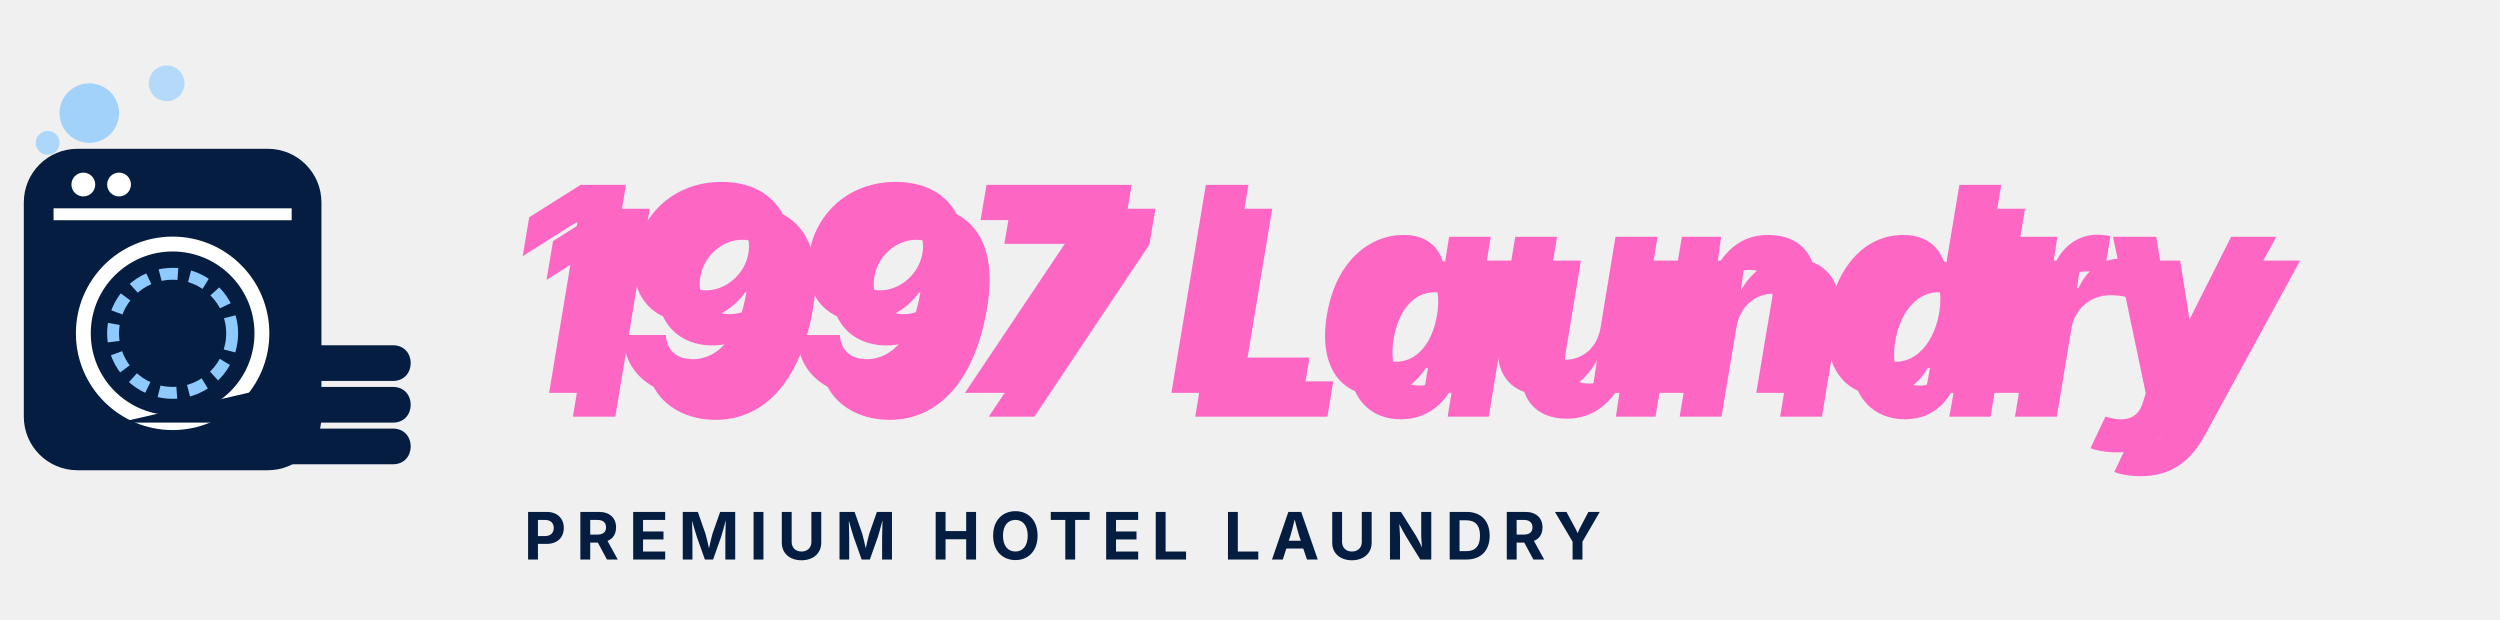
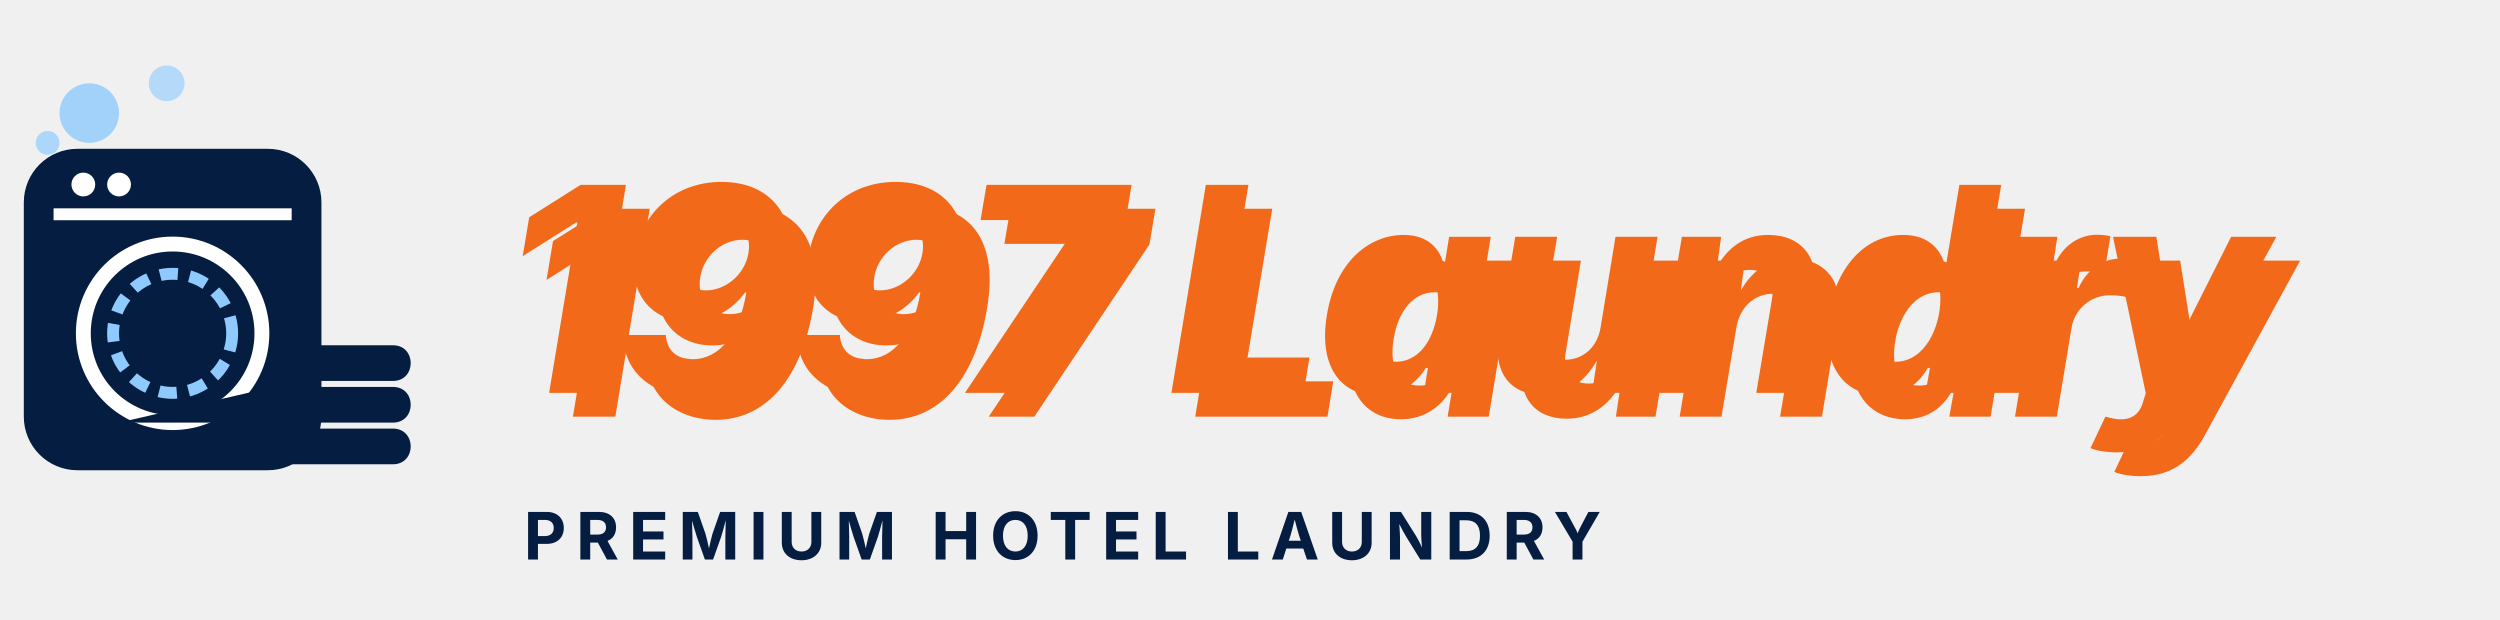
<svg xmlns="http://www.w3.org/2000/svg" viewBox="0 0 210 52" width="210" height="52">
  <defs>
    <style>
      .logo-text {
        font-family: 'Outfit', 'Inter', -apple-system, BlinkMacSystemFont, "Segoe UI", Roboto, sans-serif;
        font-weight: 700;
        font-size: 24px;
        font-style: italic;
        letter-spacing: -0.04em;
-         fill: #fe66c4;
+         fill: #f26a19;
      }
      .logo-subtext {
        font-family: 'Outfit', 'Inter', -apple-system, BlinkMacSystemFont, "Segoe UI", Roboto, sans-serif;
        font-weight: 700;
        font-size: 5.5px;
        fill: #041d40;
        letter-spacing: 0.15em;
      }
      .washer-drum {
        animation: washCycle 8s ease-in-out infinite;
        transform-origin: 29px 52px;
      }
      @keyframes washCycle {
        0%, 100% { transform: rotate(0deg); }
        40% { transform: rotate(360deg); }
        50% { transform: rotate(360deg); }
        90% { transform: rotate(-360deg); }
      }
    </style>
  </defs>
  <g transform="translate(0, 2) scale(0.5)">
    <circle cx="15" cy="15" r="5" fill="#8ECAFD" opacity="0.8" />
    <circle cx="28" cy="10" r="3" fill="#8ECAFD" opacity="0.6" />
    <circle cx="8" cy="20" r="2" fill="#8ECAFD" opacity="0.7" />
    <rect x="5" y="22" width="48" height="52" rx="8" fill="#041D40" stroke="#041D40" stroke-width="2" />
    <line x1="9" y1="32" x2="49" y2="32" stroke="#FFFFFF" stroke-width="2" />
    <circle cx="14" cy="27" r="2" fill="#FFFFFF" />
    <circle cx="20" cy="27" r="2" fill="#FFFFFF" />
    <circle cx="29" cy="52" r="15" fill="#041D40" stroke="#FFFFFF" stroke-width="2.5" />
    <circle cx="29" cy="52" r="10" fill="none" stroke="#8ECAFD" stroke-width="2" stroke-dasharray="3 2" class="washer-drum" />
    <path d="M48 54 h18 c2 0, 3 1.5, 3 3 s-1 3, -3 3 h-18 Z" fill="#041D40" />
    <path d="M46 61 h20 c2 0, 3 1.5, 3 3 s-1 3, -3 3 h-46 Z" fill="#041D40" />
    <path d="M44 68 h22 c2 0, 3 1.5, 3 3 s-1 3, -3 3 h-22 Z" fill="#041D40" />
  </g>
  <g transform="translate(42, 33)">
    <text x="2" y="2" fill="#8ECAFD" class="logo-text">1997 Laundry</text>
    <text x="0" y="0" class="logo-text">1997 Laundry</text>
  </g>
  <text x="44" y="47" class="logo-subtext">PREMIUM HOTEL LAUNDRY</text>
</svg>
